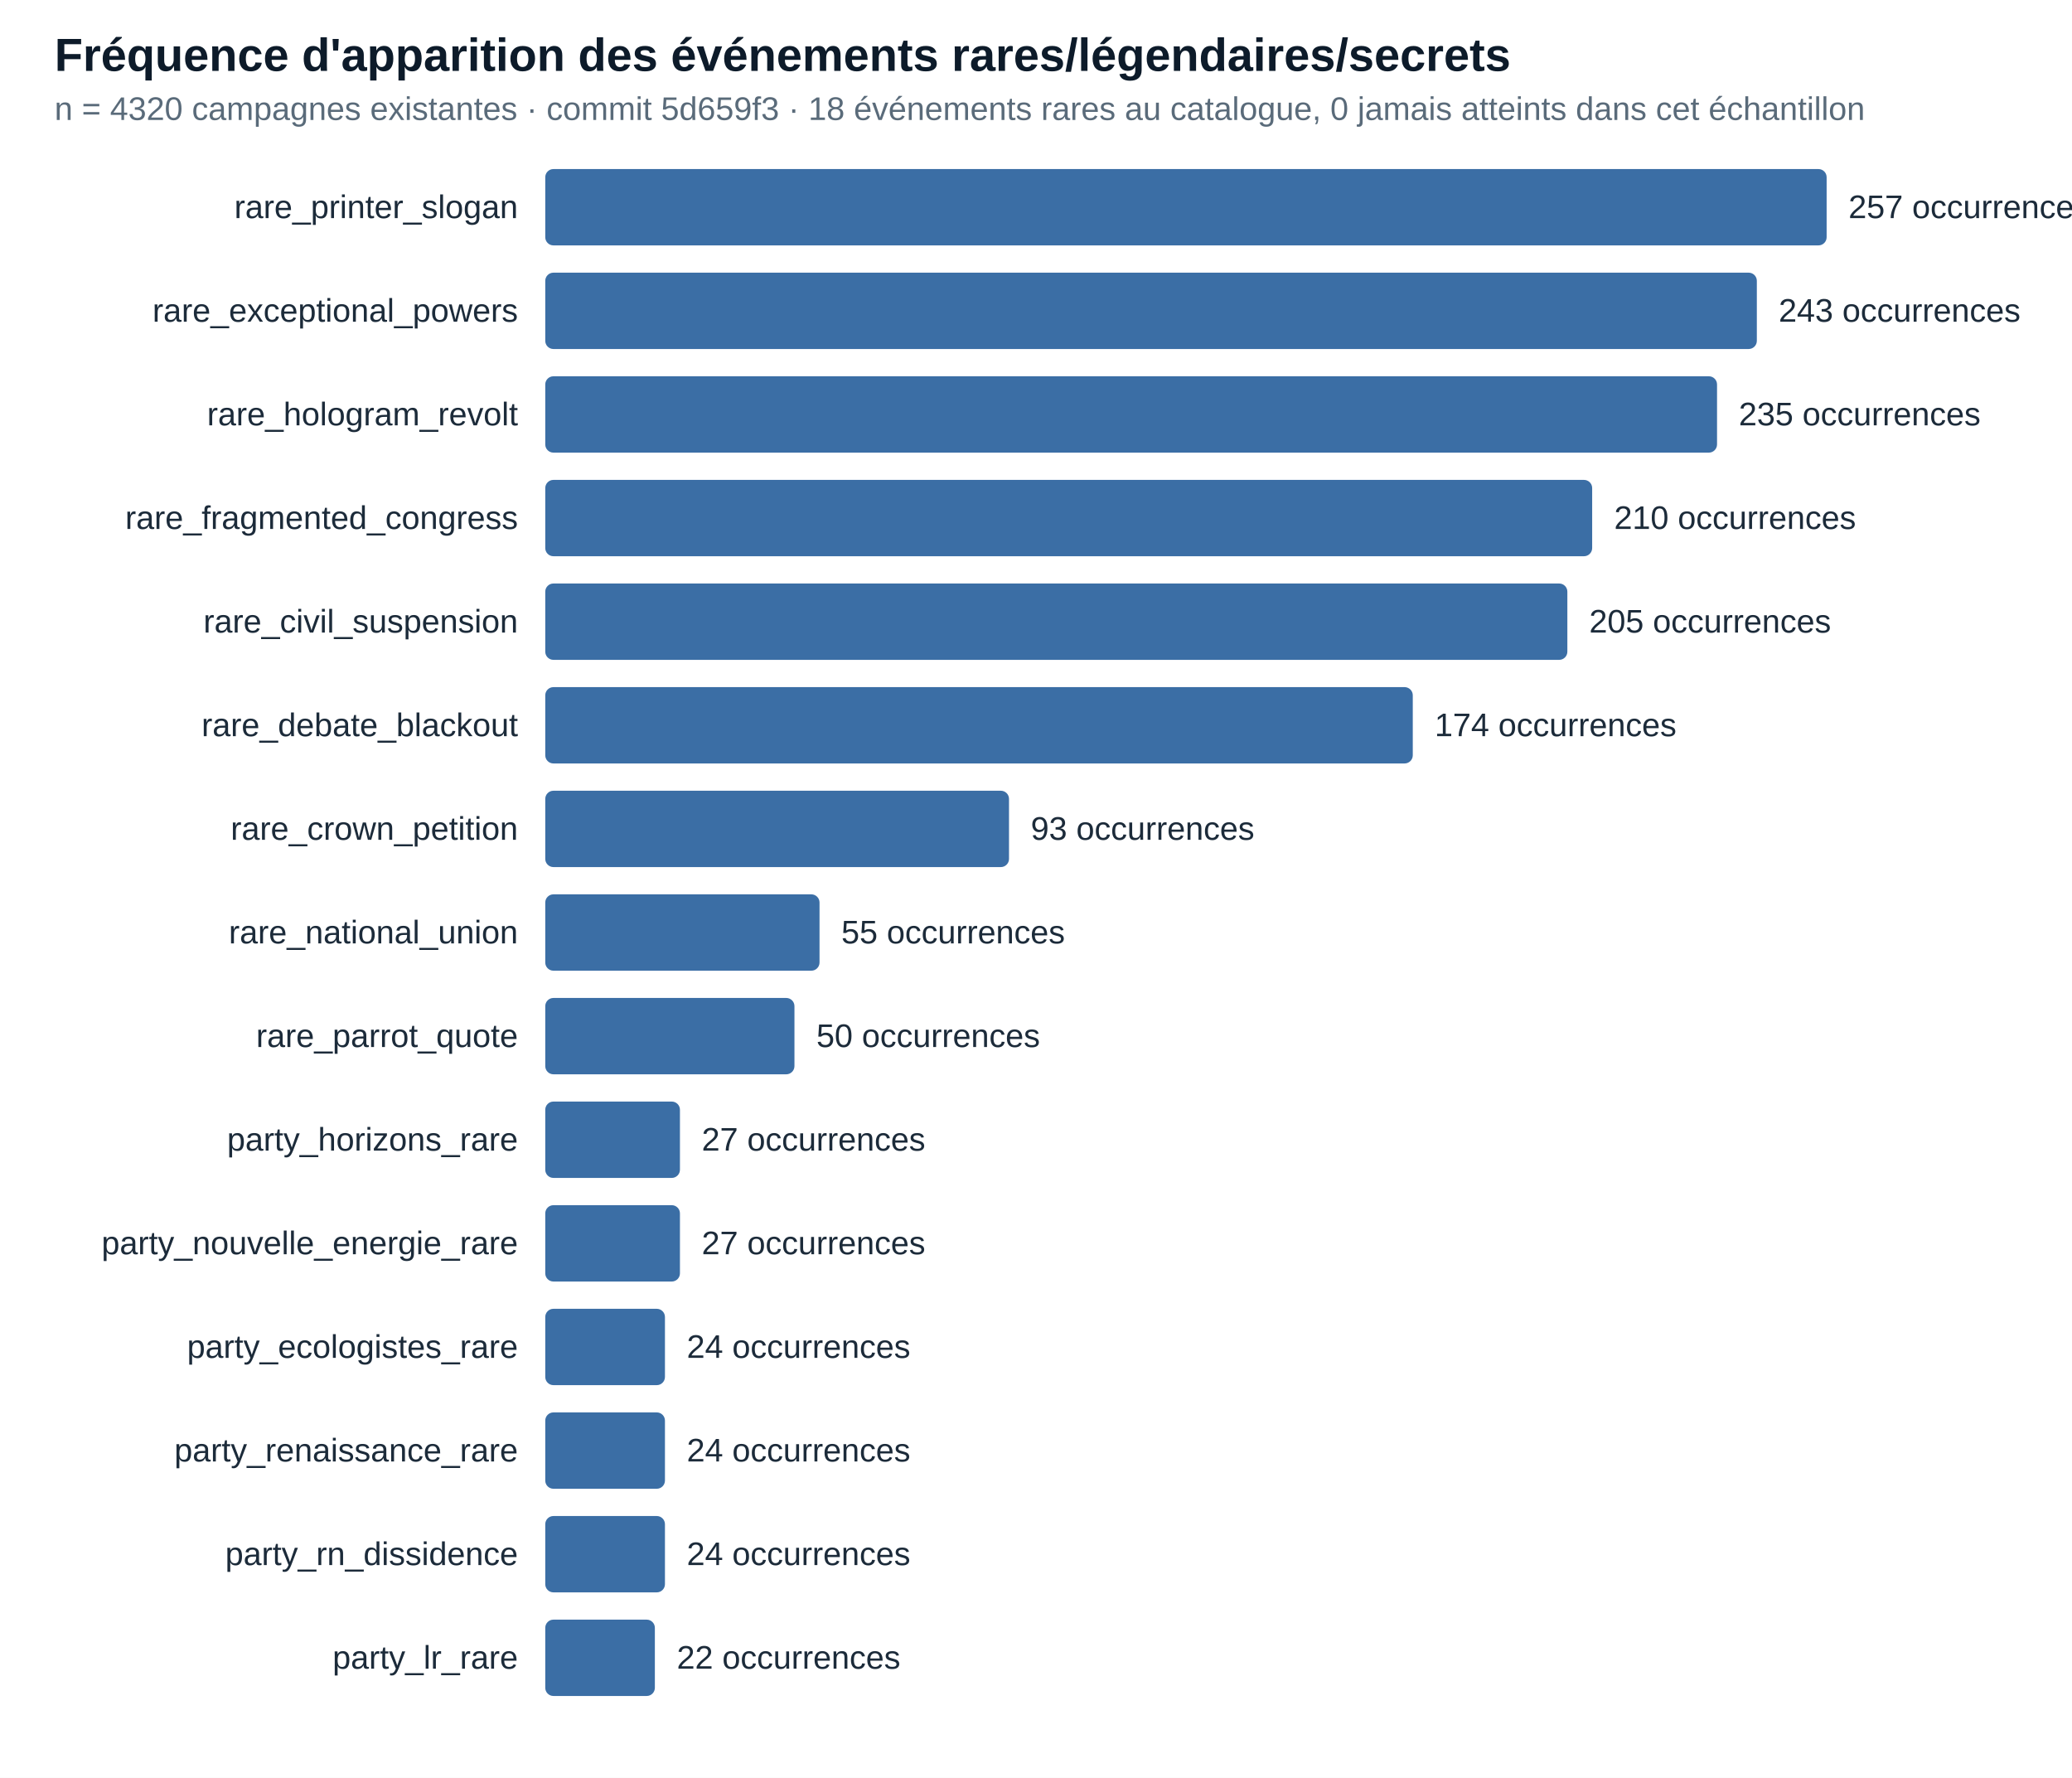
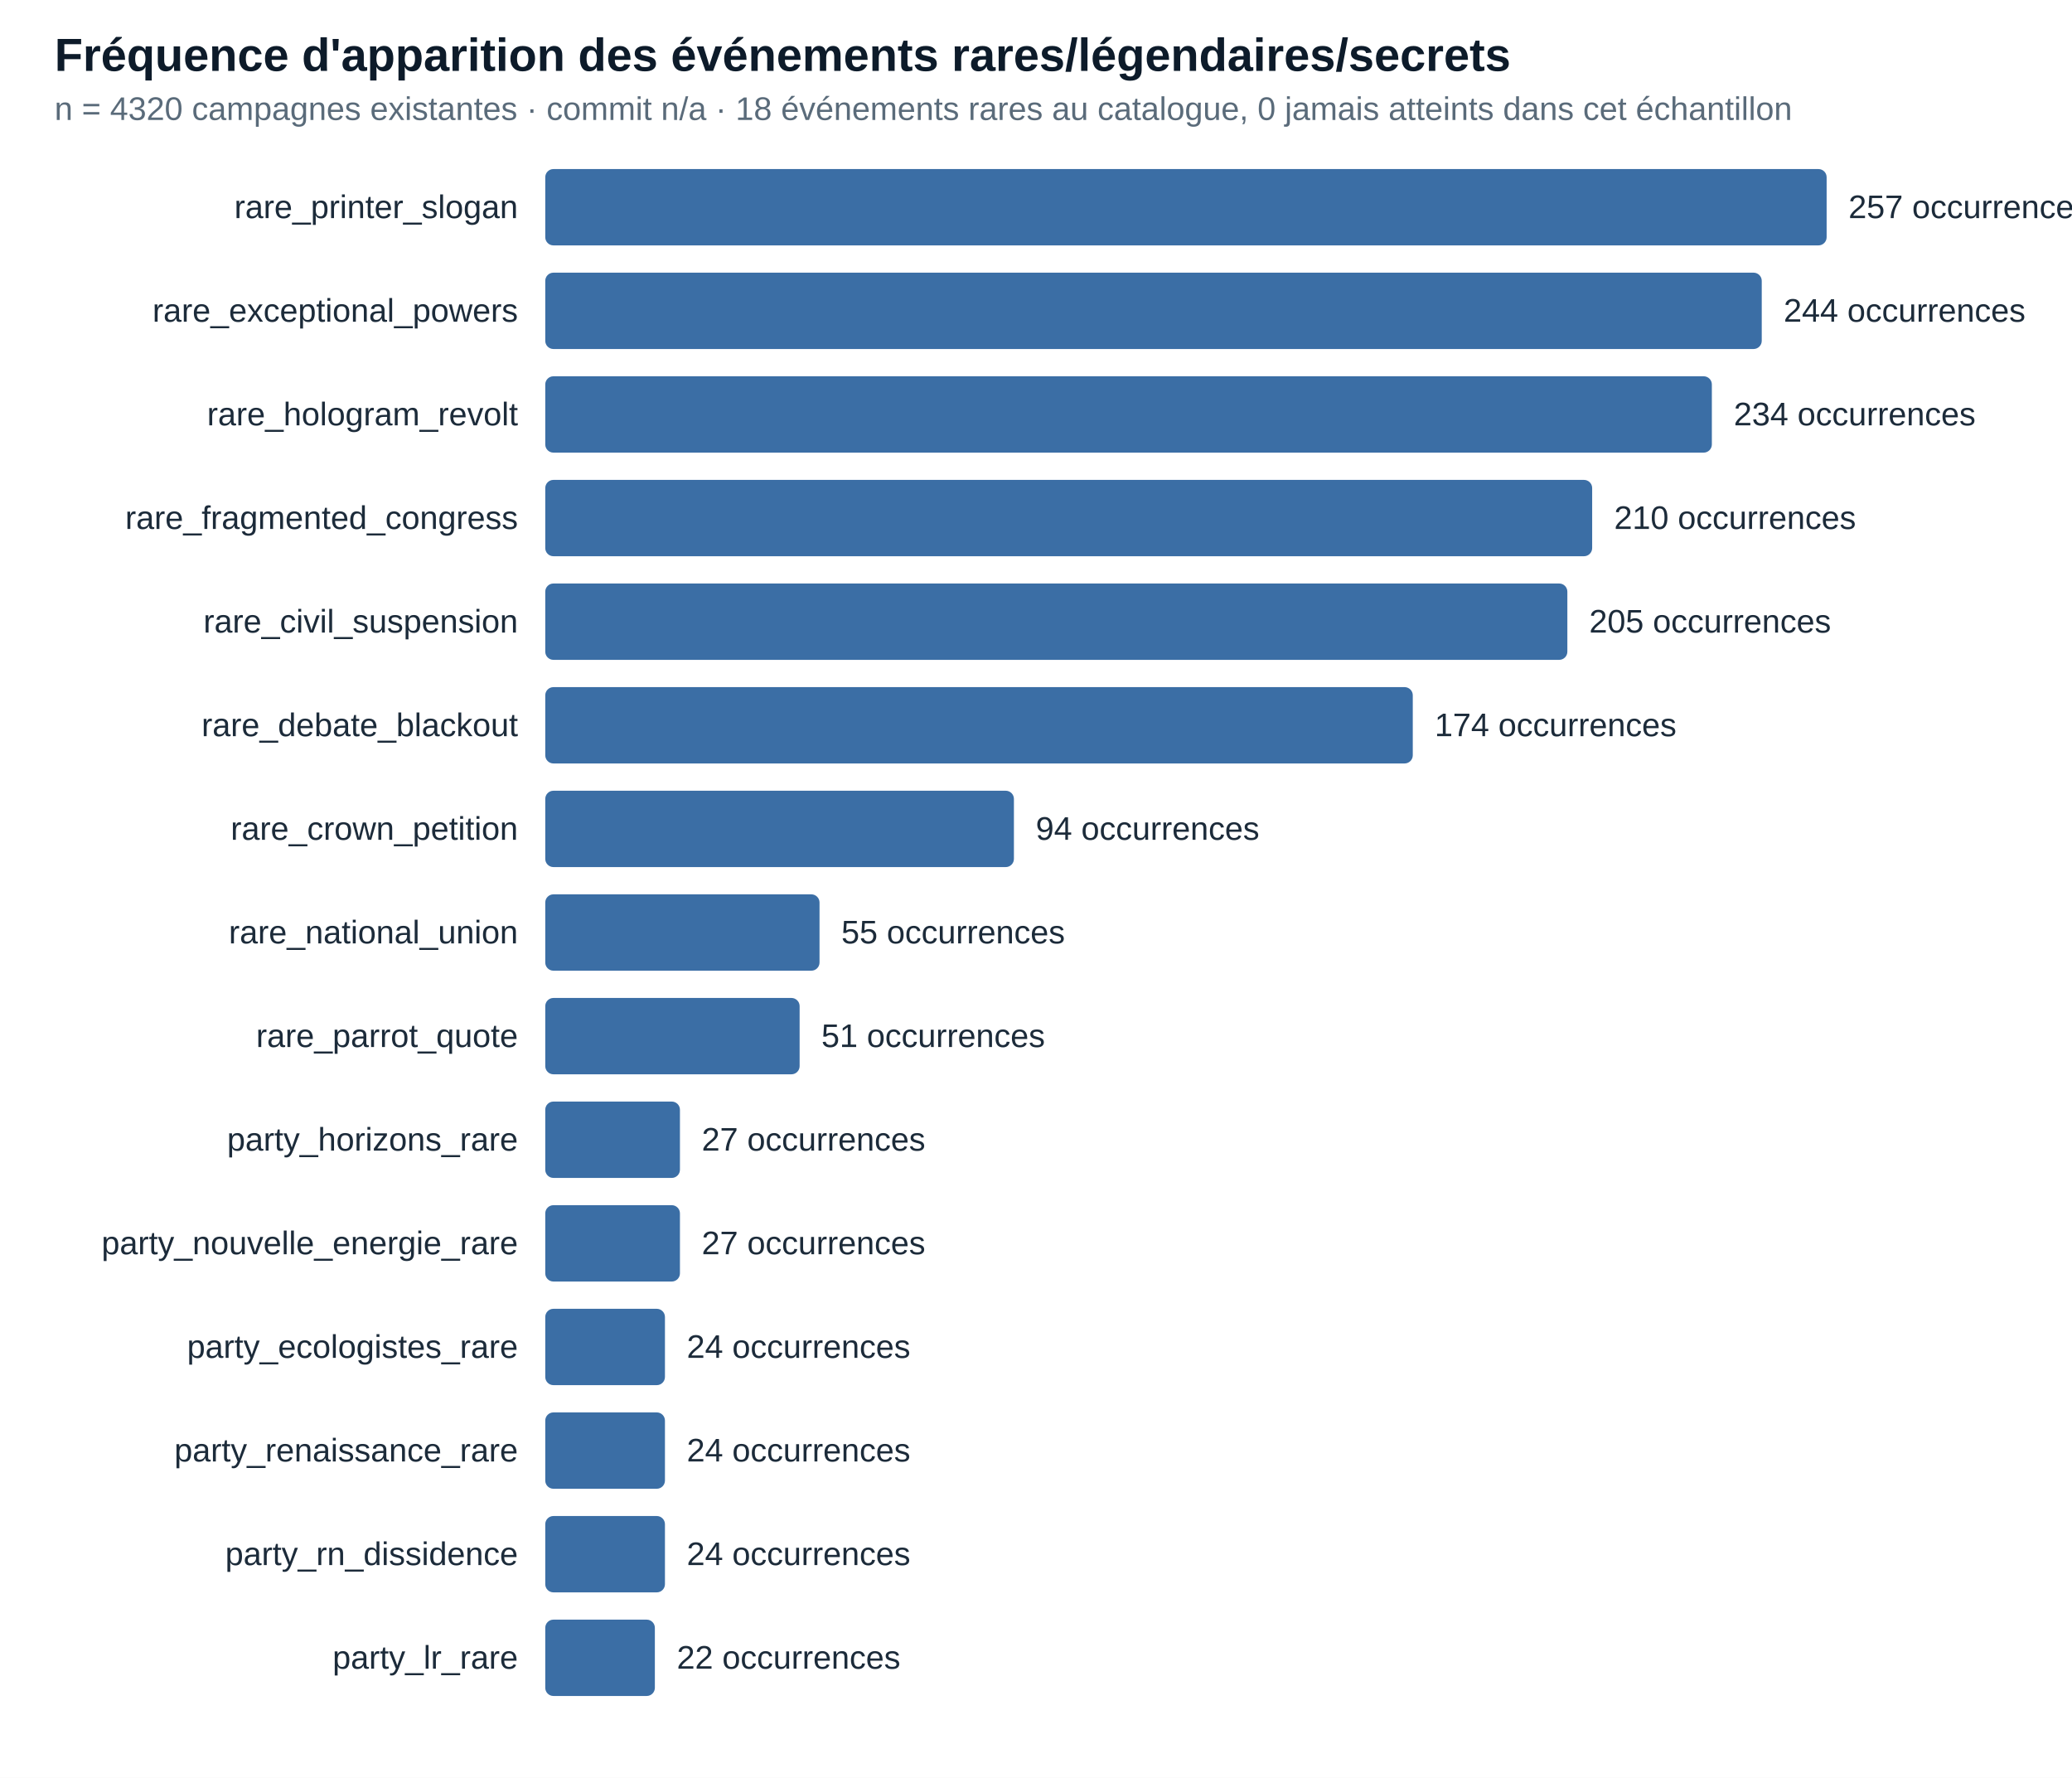
<svg xmlns="http://www.w3.org/2000/svg" width="760" height="652" viewBox="0 0 760 652">
  <rect width="760" height="652" fill="#ffffff" />
  <text x="20" y="26" font-size="17" font-weight="700" fill="#0d1b2a" style="font-family:Arial,Helvetica,sans-serif">Fréquence d'apparition des événements rares/légendaires/secrets</text>
-   <text x="20" y="44" font-size="12" fill="#5a6b7a" style="font-family:Arial,Helvetica,sans-serif">n = 4320 campagnes existantes · commit 5d659f3 · 18 événements rares au catalogue, 0 jamais atteints dans cet échantillon</text>
+   <text x="20" y="44" font-size="12" fill="#5a6b7a" style="font-family:Arial,Helvetica,sans-serif">n = 4320 campagnes existantes · commit n/a · 18 événements rares au catalogue, 0 jamais atteints dans cet échantillon</text>
  <text x="190" y="80" text-anchor="end" font-size="12" fill="#1c2b3a" style="font-family:Arial,Helvetica,sans-serif">rare_printer_slogan</text>
  <rect x="200" y="62" width="470.0" height="28" fill="#3b6ea5" rx="3" />
  <text x="678" y="80" font-size="12" fill="#1c2b3a" style="font-family:Arial,Helvetica,sans-serif">257 occurrences</text>
  <text x="190" y="118" text-anchor="end" font-size="12" fill="#1c2b3a" style="font-family:Arial,Helvetica,sans-serif">rare_exceptional_powers</text>
-   <rect x="200" y="100" width="444.4" height="28" fill="#3b6ea5" rx="3" />
-   <text x="652.397" y="118" font-size="12" fill="#1c2b3a" style="font-family:Arial,Helvetica,sans-serif">243 occurrences</text>
+   <rect x="200" y="100" width="446.2" height="28" fill="#3b6ea5" rx="3" />
+   <text x="654.226" y="118" font-size="12" fill="#1c2b3a" style="font-family:Arial,Helvetica,sans-serif">244 occurrences</text>
  <text x="190" y="156" text-anchor="end" font-size="12" fill="#1c2b3a" style="font-family:Arial,Helvetica,sans-serif">rare_hologram_revolt</text>
-   <rect x="200" y="138" width="429.8" height="28" fill="#3b6ea5" rx="3" />
-   <text x="637.767" y="156" font-size="12" fill="#1c2b3a" style="font-family:Arial,Helvetica,sans-serif">235 occurrences</text>
+   <rect x="200" y="138" width="427.9" height="28" fill="#3b6ea5" rx="3" />
+   <text x="635.938" y="156" font-size="12" fill="#1c2b3a" style="font-family:Arial,Helvetica,sans-serif">234 occurrences</text>
  <text x="190" y="194" text-anchor="end" font-size="12" fill="#1c2b3a" style="font-family:Arial,Helvetica,sans-serif">rare_fragmented_congress</text>
  <rect x="200" y="176" width="384.0" height="28" fill="#3b6ea5" rx="3" />
  <text x="592.047" y="194" font-size="12" fill="#1c2b3a" style="font-family:Arial,Helvetica,sans-serif">210 occurrences</text>
  <text x="190" y="232" text-anchor="end" font-size="12" fill="#1c2b3a" style="font-family:Arial,Helvetica,sans-serif">rare_civil_suspension</text>
  <rect x="200" y="214" width="374.9" height="28" fill="#3b6ea5" rx="3" />
  <text x="582.903" y="232" font-size="12" fill="#1c2b3a" style="font-family:Arial,Helvetica,sans-serif">205 occurrences</text>
  <text x="190" y="270" text-anchor="end" font-size="12" fill="#1c2b3a" style="font-family:Arial,Helvetica,sans-serif">rare_debate_blackout</text>
  <rect x="200" y="252" width="318.2" height="28" fill="#3b6ea5" rx="3" />
  <text x="526.21" y="270" font-size="12" fill="#1c2b3a" style="font-family:Arial,Helvetica,sans-serif">174 occurrences</text>
  <text x="190" y="308" text-anchor="end" font-size="12" fill="#1c2b3a" style="font-family:Arial,Helvetica,sans-serif">rare_crown_petition</text>
-   <rect x="200" y="290" width="170.1" height="28" fill="#3b6ea5" rx="3" />
-   <text x="378.078" y="308" font-size="12" fill="#1c2b3a" style="font-family:Arial,Helvetica,sans-serif">93 occurrences</text>
+   <rect x="200" y="290" width="171.9" height="28" fill="#3b6ea5" rx="3" />
+   <text x="379.907" y="308" font-size="12" fill="#1c2b3a" style="font-family:Arial,Helvetica,sans-serif">94 occurrences</text>
  <text x="190" y="346" text-anchor="end" font-size="12" fill="#1c2b3a" style="font-family:Arial,Helvetica,sans-serif">rare_national_union</text>
  <rect x="200" y="328" width="100.6" height="28" fill="#3b6ea5" rx="3" />
  <text x="308.584" y="346" font-size="12" fill="#1c2b3a" style="font-family:Arial,Helvetica,sans-serif">55 occurrences</text>
  <text x="190" y="384" text-anchor="end" font-size="12" fill="#1c2b3a" style="font-family:Arial,Helvetica,sans-serif">rare_parrot_quote</text>
-   <rect x="200" y="366" width="91.4" height="28" fill="#3b6ea5" rx="3" />
-   <text x="299.44" y="384" font-size="12" fill="#1c2b3a" style="font-family:Arial,Helvetica,sans-serif">50 occurrences</text>
+   <rect x="200" y="366" width="93.3" height="28" fill="#3b6ea5" rx="3" />
+   <text x="301.268" y="384" font-size="12" fill="#1c2b3a" style="font-family:Arial,Helvetica,sans-serif">51 occurrences</text>
  <text x="190" y="422" text-anchor="end" font-size="12" fill="#1c2b3a" style="font-family:Arial,Helvetica,sans-serif">party_horizons_rare</text>
  <rect x="200" y="404" width="49.4" height="28" fill="#3b6ea5" rx="3" />
  <text x="257.377" y="422" font-size="12" fill="#1c2b3a" style="font-family:Arial,Helvetica,sans-serif">27 occurrences</text>
  <text x="190" y="460" text-anchor="end" font-size="12" fill="#1c2b3a" style="font-family:Arial,Helvetica,sans-serif">party_nouvelle_energie_rare</text>
  <rect x="200" y="442" width="49.4" height="28" fill="#3b6ea5" rx="3" />
  <text x="257.377" y="460" font-size="12" fill="#1c2b3a" style="font-family:Arial,Helvetica,sans-serif">27 occurrences</text>
  <text x="190" y="498" text-anchor="end" font-size="12" fill="#1c2b3a" style="font-family:Arial,Helvetica,sans-serif">party_ecologistes_rare</text>
  <rect x="200" y="480" width="43.9" height="28" fill="#3b6ea5" rx="3" />
  <text x="251.891" y="498" font-size="12" fill="#1c2b3a" style="font-family:Arial,Helvetica,sans-serif">24 occurrences</text>
  <text x="190" y="536" text-anchor="end" font-size="12" fill="#1c2b3a" style="font-family:Arial,Helvetica,sans-serif">party_renaissance_rare</text>
  <rect x="200" y="518" width="43.9" height="28" fill="#3b6ea5" rx="3" />
  <text x="251.891" y="536" font-size="12" fill="#1c2b3a" style="font-family:Arial,Helvetica,sans-serif">24 occurrences</text>
  <text x="190" y="574" text-anchor="end" font-size="12" fill="#1c2b3a" style="font-family:Arial,Helvetica,sans-serif">party_rn_dissidence</text>
  <rect x="200" y="556" width="43.9" height="28" fill="#3b6ea5" rx="3" />
  <text x="251.891" y="574" font-size="12" fill="#1c2b3a" style="font-family:Arial,Helvetica,sans-serif">24 occurrences</text>
  <text x="190" y="612" text-anchor="end" font-size="12" fill="#1c2b3a" style="font-family:Arial,Helvetica,sans-serif">party_lr_rare</text>
  <rect x="200" y="594" width="40.2" height="28" fill="#3b6ea5" rx="3" />
  <text x="248.233" y="612" font-size="12" fill="#1c2b3a" style="font-family:Arial,Helvetica,sans-serif">22 occurrences</text>
</svg>
